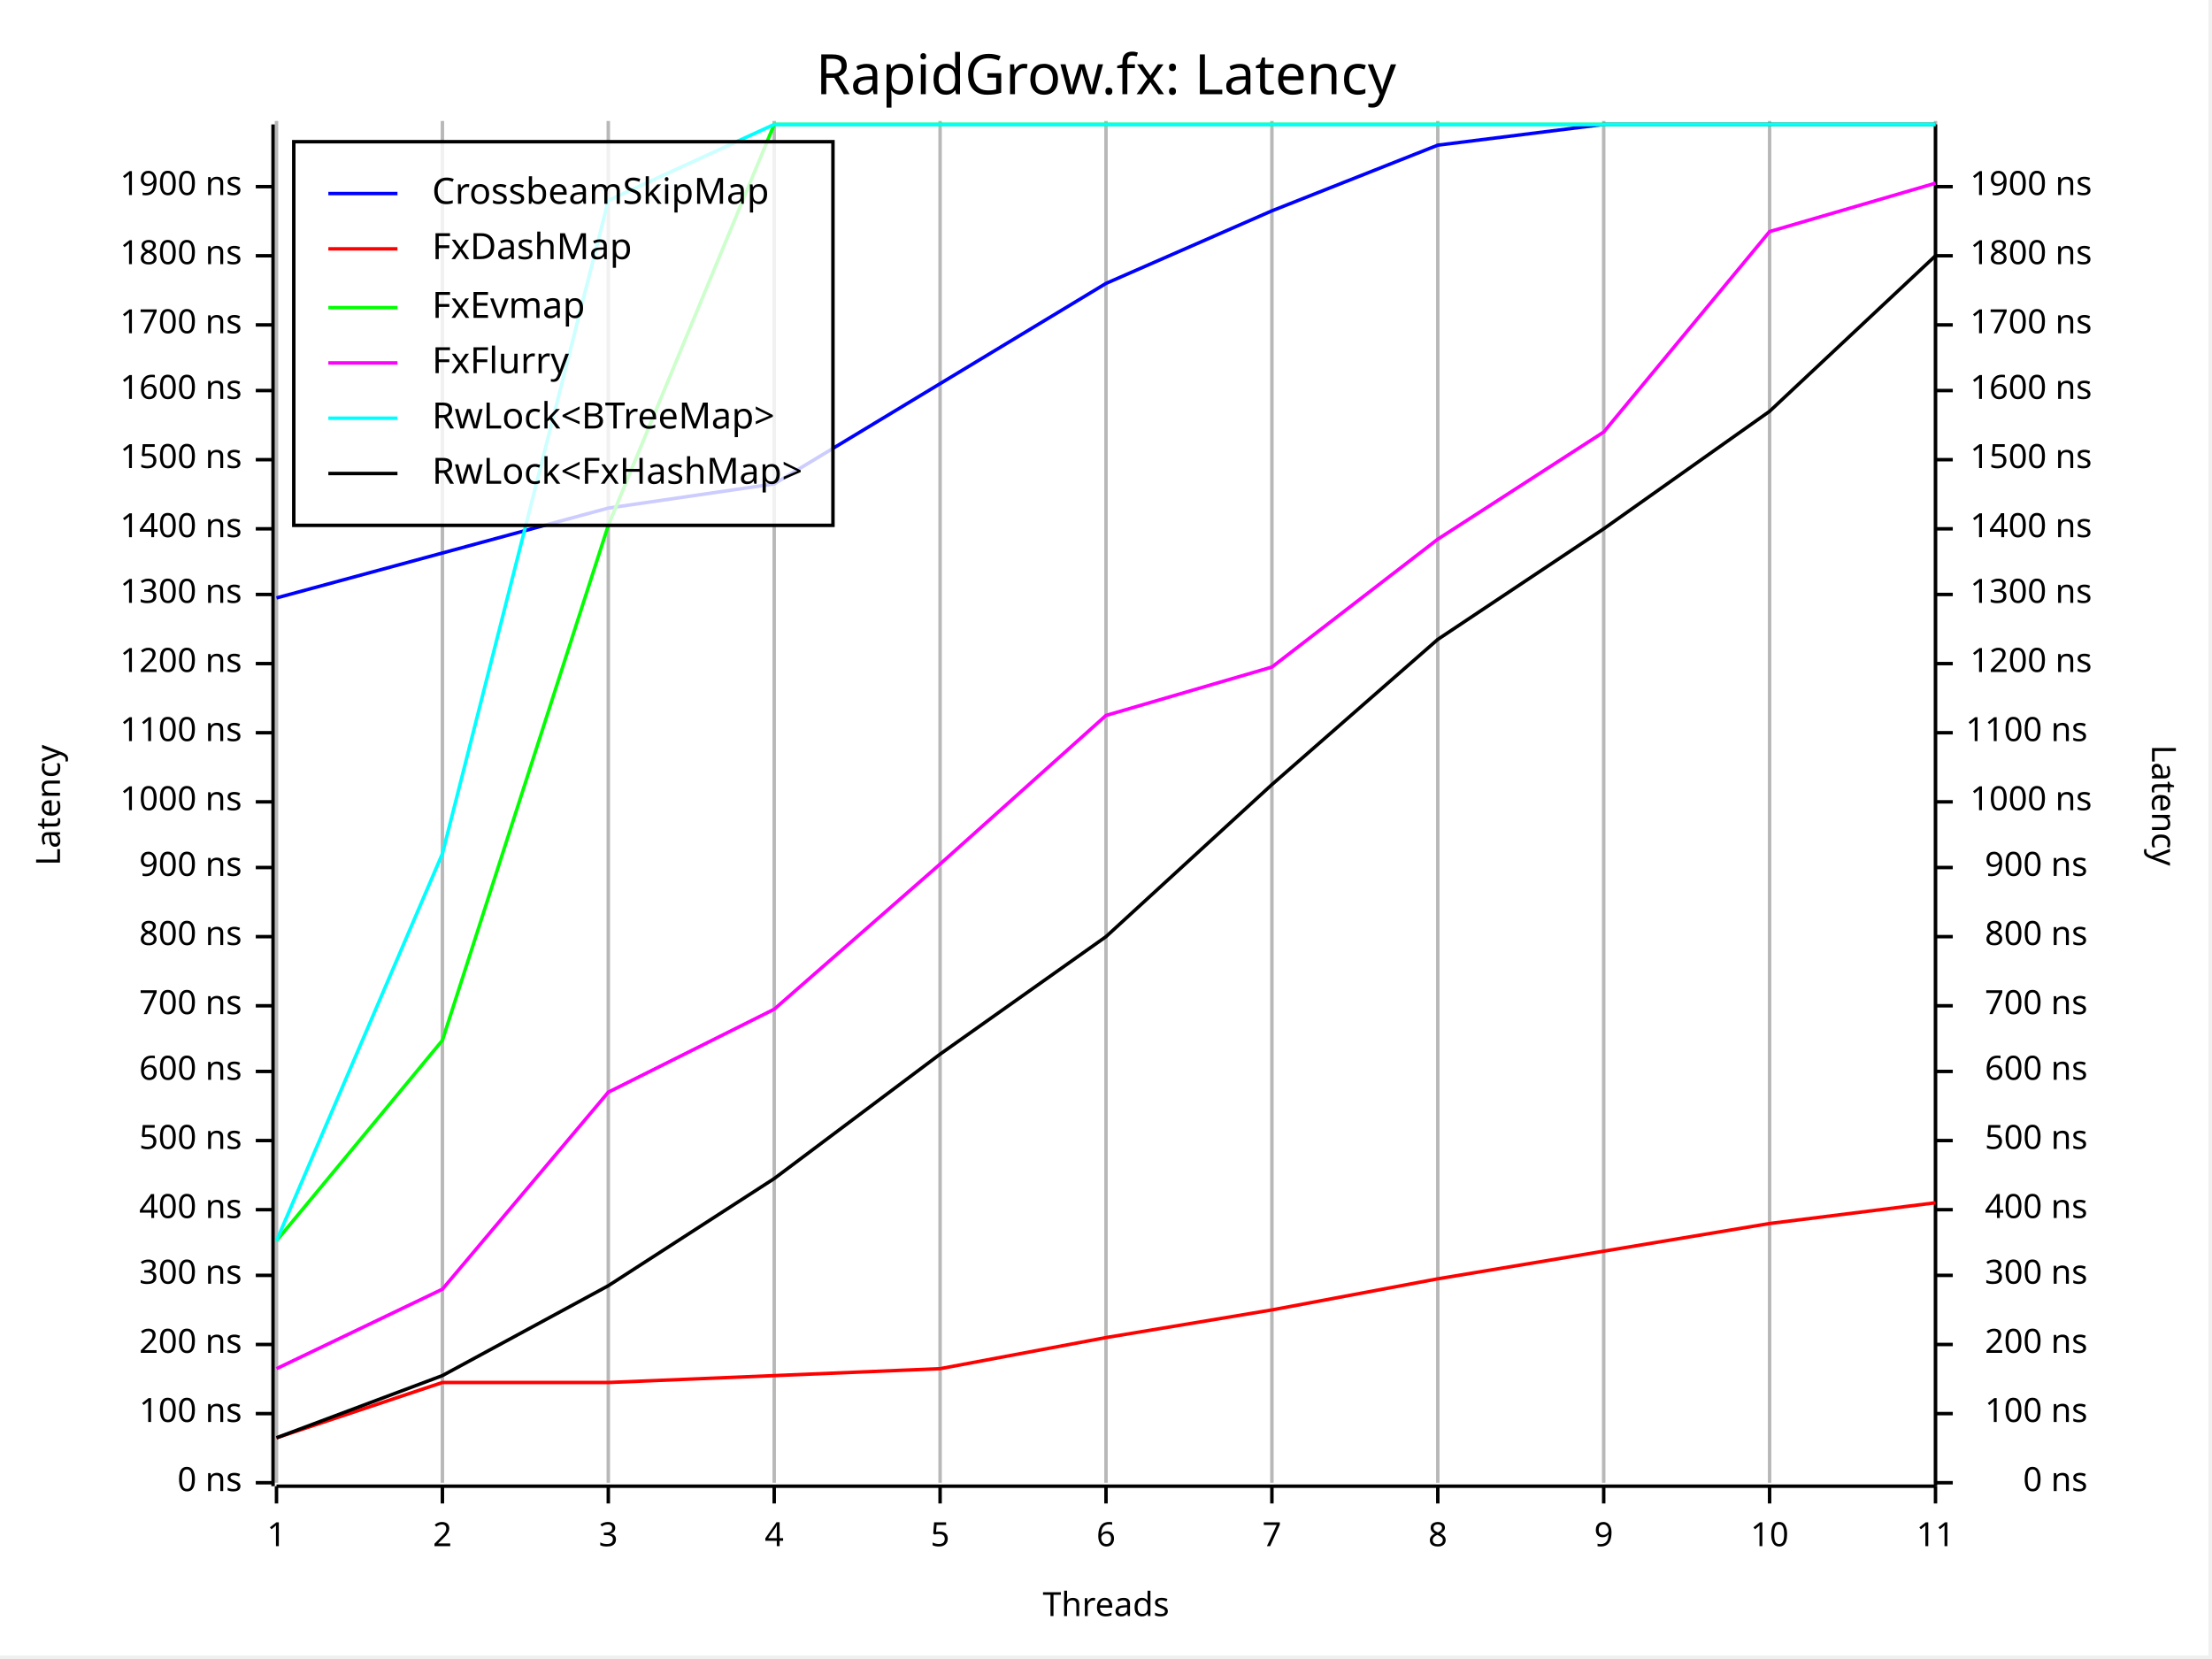
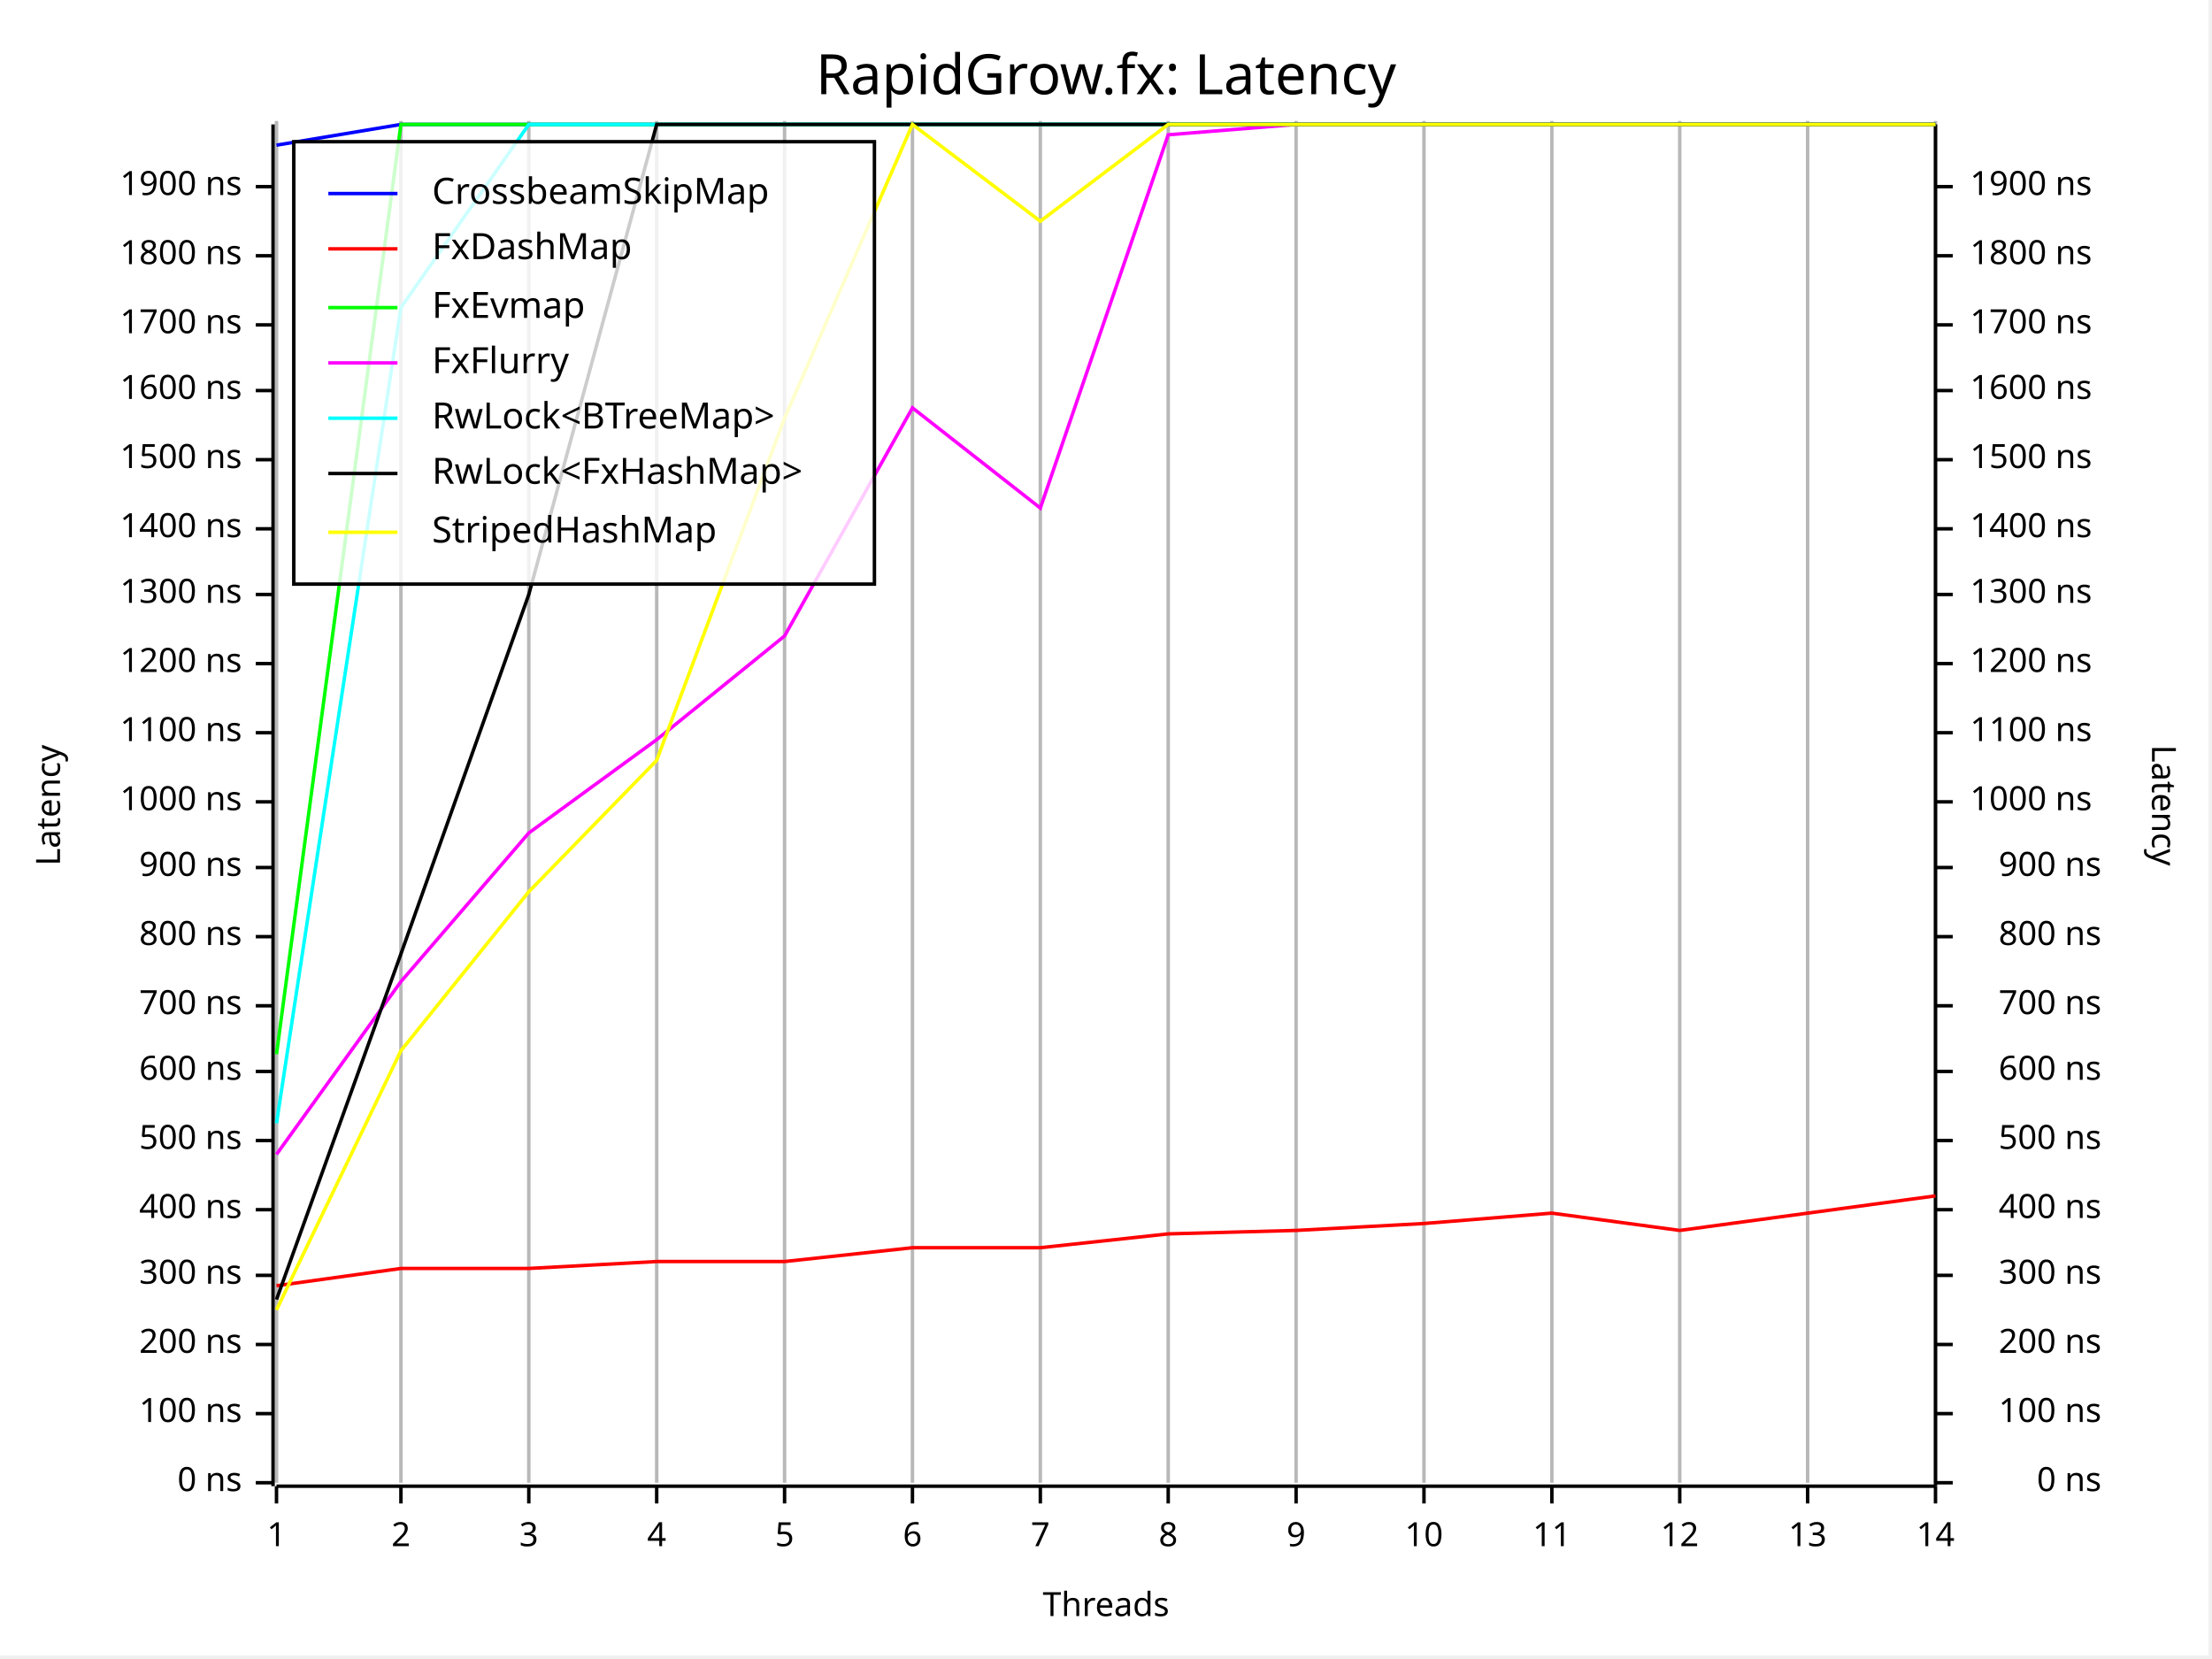
<svg xmlns="http://www.w3.org/2000/svg" width="640" height="480" viewBox="0 0 640 480">
  <rect x="0" y="0" width="639" height="479" opacity="1" fill="#FFFFFF" stroke="none" />
  <text x="320" y="15" dy="0.76em" text-anchor="middle" font-family="Fira Code" font-size="16.129" opacity="1" fill="#000000">
RapidGrow.fx: Latency
</text>
  <line opacity="0.1" stroke="#000000" stroke-width="1" x1="80" y1="429" x2="80" y2="35" />
-   <line opacity="0.1" stroke="#000000" stroke-width="1" x1="128" y1="429" x2="128" y2="35" />
-   <line opacity="0.1" stroke="#000000" stroke-width="1" x1="176" y1="429" x2="176" y2="35" />
-   <line opacity="0.1" stroke="#000000" stroke-width="1" x1="224" y1="429" x2="224" y2="35" />
-   <line opacity="0.1" stroke="#000000" stroke-width="1" x1="272" y1="429" x2="272" y2="35" />
-   <line opacity="0.1" stroke="#000000" stroke-width="1" x1="320" y1="429" x2="320" y2="35" />
-   <line opacity="0.1" stroke="#000000" stroke-width="1" x1="368" y1="429" x2="368" y2="35" />
-   <line opacity="0.1" stroke="#000000" stroke-width="1" x1="416" y1="429" x2="416" y2="35" />
-   <line opacity="0.1" stroke="#000000" stroke-width="1" x1="464" y1="429" x2="464" y2="35" />
-   <line opacity="0.1" stroke="#000000" stroke-width="1" x1="512" y1="429" x2="512" y2="35" />
+   <line opacity="0.1" stroke="#000000" stroke-width="1" x1="116" y1="429" x2="116" y2="35" />
+   <line opacity="0.1" stroke="#000000" stroke-width="1" x1="153" y1="429" x2="153" y2="35" />
+   <line opacity="0.1" stroke="#000000" stroke-width="1" x1="190" y1="429" x2="190" y2="35" />
+   <line opacity="0.1" stroke="#000000" stroke-width="1" x1="227" y1="429" x2="227" y2="35" />
+   <line opacity="0.1" stroke="#000000" stroke-width="1" x1="264" y1="429" x2="264" y2="35" />
+   <line opacity="0.1" stroke="#000000" stroke-width="1" x1="301" y1="429" x2="301" y2="35" />
+   <line opacity="0.1" stroke="#000000" stroke-width="1" x1="338" y1="429" x2="338" y2="35" />
+   <line opacity="0.1" stroke="#000000" stroke-width="1" x1="375" y1="429" x2="375" y2="35" />
+   <line opacity="0.1" stroke="#000000" stroke-width="1" x1="412" y1="429" x2="412" y2="35" />
+   <line opacity="0.1" stroke="#000000" stroke-width="1" x1="449" y1="429" x2="449" y2="35" />
+   <line opacity="0.1" stroke="#000000" stroke-width="1" x1="486" y1="429" x2="486" y2="35" />
+   <line opacity="0.1" stroke="#000000" stroke-width="1" x1="523" y1="429" x2="523" y2="35" />
  <line opacity="0.1" stroke="#000000" stroke-width="1" x1="560" y1="429" x2="560" y2="35" />
  <text x="10" y="233" dy="0.76em" text-anchor="middle" font-family="sans-serif" font-size="9.677" opacity="1" fill="#000000" transform="rotate(270, 10, 233)">
Latency
</text>
  <text x="320" y="470" dy="-0.5ex" text-anchor="middle" font-family="sans-serif" font-size="9.677" opacity="1" fill="#000000">
Threads
</text>
  <text x="630" y="233" dy="0.76em" text-anchor="middle" font-family="sans-serif" font-size="9.677" opacity="1" fill="#000000" transform="rotate(90, 630, 233)">
Latency
</text>
  <line opacity="0.2" stroke="#000000" stroke-width="1" x1="80" y1="429" x2="80" y2="35" />
-   <line opacity="0.2" stroke="#000000" stroke-width="1" x1="128" y1="429" x2="128" y2="35" />
-   <line opacity="0.2" stroke="#000000" stroke-width="1" x1="176" y1="429" x2="176" y2="35" />
-   <line opacity="0.2" stroke="#000000" stroke-width="1" x1="224" y1="429" x2="224" y2="35" />
-   <line opacity="0.2" stroke="#000000" stroke-width="1" x1="272" y1="429" x2="272" y2="35" />
-   <line opacity="0.2" stroke="#000000" stroke-width="1" x1="320" y1="429" x2="320" y2="35" />
-   <line opacity="0.2" stroke="#000000" stroke-width="1" x1="368" y1="429" x2="368" y2="35" />
-   <line opacity="0.2" stroke="#000000" stroke-width="1" x1="416" y1="429" x2="416" y2="35" />
-   <line opacity="0.2" stroke="#000000" stroke-width="1" x1="464" y1="429" x2="464" y2="35" />
-   <line opacity="0.2" stroke="#000000" stroke-width="1" x1="512" y1="429" x2="512" y2="35" />
+   <line opacity="0.2" stroke="#000000" stroke-width="1" x1="116" y1="429" x2="116" y2="35" />
+   <line opacity="0.2" stroke="#000000" stroke-width="1" x1="153" y1="429" x2="153" y2="35" />
+   <line opacity="0.2" stroke="#000000" stroke-width="1" x1="190" y1="429" x2="190" y2="35" />
+   <line opacity="0.2" stroke="#000000" stroke-width="1" x1="227" y1="429" x2="227" y2="35" />
+   <line opacity="0.2" stroke="#000000" stroke-width="1" x1="264" y1="429" x2="264" y2="35" />
+   <line opacity="0.2" stroke="#000000" stroke-width="1" x1="301" y1="429" x2="301" y2="35" />
+   <line opacity="0.2" stroke="#000000" stroke-width="1" x1="338" y1="429" x2="338" y2="35" />
+   <line opacity="0.2" stroke="#000000" stroke-width="1" x1="375" y1="429" x2="375" y2="35" />
+   <line opacity="0.2" stroke="#000000" stroke-width="1" x1="412" y1="429" x2="412" y2="35" />
+   <line opacity="0.2" stroke="#000000" stroke-width="1" x1="449" y1="429" x2="449" y2="35" />
+   <line opacity="0.2" stroke="#000000" stroke-width="1" x1="486" y1="429" x2="486" y2="35" />
+   <line opacity="0.2" stroke="#000000" stroke-width="1" x1="523" y1="429" x2="523" y2="35" />
  <line opacity="0.2" stroke="#000000" stroke-width="1" x1="560" y1="429" x2="560" y2="35" />
  <polyline fill="none" opacity="1" stroke="#000000" stroke-width="1" points="79,36 79,430 " />
  <text x="70" y="429" dy="0.5ex" text-anchor="end" font-family="sans-serif" font-size="9.677" opacity="1" fill="#000000">
0 ns
</text>
  <polyline fill="none" opacity="1" stroke="#000000" stroke-width="1" points="74,429 79,429 " />
  <text x="70" y="409" dy="0.5ex" text-anchor="end" font-family="sans-serif" font-size="9.677" opacity="1" fill="#000000">
100 ns
</text>
  <polyline fill="none" opacity="1" stroke="#000000" stroke-width="1" points="74,409 79,409 " />
  <text x="70" y="389" dy="0.5ex" text-anchor="end" font-family="sans-serif" font-size="9.677" opacity="1" fill="#000000">
200 ns
</text>
  <polyline fill="none" opacity="1" stroke="#000000" stroke-width="1" points="74,389 79,389 " />
  <text x="70" y="369" dy="0.5ex" text-anchor="end" font-family="sans-serif" font-size="9.677" opacity="1" fill="#000000">
300 ns
</text>
  <polyline fill="none" opacity="1" stroke="#000000" stroke-width="1" points="74,369 79,369 " />
  <text x="70" y="350" dy="0.5ex" text-anchor="end" font-family="sans-serif" font-size="9.677" opacity="1" fill="#000000">
400 ns
</text>
  <polyline fill="none" opacity="1" stroke="#000000" stroke-width="1" points="74,350 79,350 " />
  <text x="70" y="330" dy="0.5ex" text-anchor="end" font-family="sans-serif" font-size="9.677" opacity="1" fill="#000000">
500 ns
</text>
  <polyline fill="none" opacity="1" stroke="#000000" stroke-width="1" points="74,330 79,330 " />
  <text x="70" y="310" dy="0.5ex" text-anchor="end" font-family="sans-serif" font-size="9.677" opacity="1" fill="#000000">
600 ns
</text>
  <polyline fill="none" opacity="1" stroke="#000000" stroke-width="1" points="74,310 79,310 " />
  <text x="70" y="291" dy="0.5ex" text-anchor="end" font-family="sans-serif" font-size="9.677" opacity="1" fill="#000000">
700 ns
</text>
  <polyline fill="none" opacity="1" stroke="#000000" stroke-width="1" points="74,291 79,291 " />
  <text x="70" y="271" dy="0.5ex" text-anchor="end" font-family="sans-serif" font-size="9.677" opacity="1" fill="#000000">
800 ns
</text>
  <polyline fill="none" opacity="1" stroke="#000000" stroke-width="1" points="74,271 79,271 " />
  <text x="70" y="251" dy="0.5ex" text-anchor="end" font-family="sans-serif" font-size="9.677" opacity="1" fill="#000000">
900 ns
</text>
  <polyline fill="none" opacity="1" stroke="#000000" stroke-width="1" points="74,251 79,251 " />
  <text x="70" y="232" dy="0.5ex" text-anchor="end" font-family="sans-serif" font-size="9.677" opacity="1" fill="#000000">
1000 ns
</text>
  <polyline fill="none" opacity="1" stroke="#000000" stroke-width="1" points="74,232 79,232 " />
  <text x="70" y="212" dy="0.5ex" text-anchor="end" font-family="sans-serif" font-size="9.677" opacity="1" fill="#000000">
1100 ns
</text>
  <polyline fill="none" opacity="1" stroke="#000000" stroke-width="1" points="74,212 79,212 " />
  <text x="70" y="192" dy="0.5ex" text-anchor="end" font-family="sans-serif" font-size="9.677" opacity="1" fill="#000000">
1200 ns
</text>
  <polyline fill="none" opacity="1" stroke="#000000" stroke-width="1" points="74,192 79,192 " />
  <text x="70" y="172" dy="0.5ex" text-anchor="end" font-family="sans-serif" font-size="9.677" opacity="1" fill="#000000">
1300 ns
</text>
  <polyline fill="none" opacity="1" stroke="#000000" stroke-width="1" points="74,172 79,172 " />
  <text x="70" y="153" dy="0.5ex" text-anchor="end" font-family="sans-serif" font-size="9.677" opacity="1" fill="#000000">
1400 ns
</text>
  <polyline fill="none" opacity="1" stroke="#000000" stroke-width="1" points="74,153 79,153 " />
  <text x="70" y="133" dy="0.5ex" text-anchor="end" font-family="sans-serif" font-size="9.677" opacity="1" fill="#000000">
1500 ns
</text>
  <polyline fill="none" opacity="1" stroke="#000000" stroke-width="1" points="74,133 79,133 " />
  <text x="70" y="113" dy="0.5ex" text-anchor="end" font-family="sans-serif" font-size="9.677" opacity="1" fill="#000000">
1600 ns
</text>
  <polyline fill="none" opacity="1" stroke="#000000" stroke-width="1" points="74,113 79,113 " />
  <text x="70" y="94" dy="0.5ex" text-anchor="end" font-family="sans-serif" font-size="9.677" opacity="1" fill="#000000">
1700 ns
</text>
  <polyline fill="none" opacity="1" stroke="#000000" stroke-width="1" points="74,94 79,94 " />
  <text x="70" y="74" dy="0.5ex" text-anchor="end" font-family="sans-serif" font-size="9.677" opacity="1" fill="#000000">
1800 ns
</text>
  <polyline fill="none" opacity="1" stroke="#000000" stroke-width="1" points="74,74 79,74 " />
  <text x="70" y="54" dy="0.5ex" text-anchor="end" font-family="sans-serif" font-size="9.677" opacity="1" fill="#000000">
1900 ns
</text>
  <polyline fill="none" opacity="1" stroke="#000000" stroke-width="1" points="74,54 79,54 " />
  <polyline fill="none" opacity="1" stroke="#000000" stroke-width="1" points="80,430 560,430 " />
  <text x="80" y="440" dy="0.76em" text-anchor="middle" font-family="sans-serif" font-size="9.677" opacity="1" fill="#000000">
1
</text>
  <polyline fill="none" opacity="1" stroke="#000000" stroke-width="1" points="80,430 80,435 " />
-   <text x="128" y="440" dy="0.76em" text-anchor="middle" font-family="sans-serif" font-size="9.677" opacity="1" fill="#000000">
+   <text x="116" y="440" dy="0.76em" text-anchor="middle" font-family="sans-serif" font-size="9.677" opacity="1" fill="#000000">
2
</text>
-   <polyline fill="none" opacity="1" stroke="#000000" stroke-width="1" points="128,430 128,435 " />
-   <text x="176" y="440" dy="0.76em" text-anchor="middle" font-family="sans-serif" font-size="9.677" opacity="1" fill="#000000">
+   <polyline fill="none" opacity="1" stroke="#000000" stroke-width="1" points="116,430 116,435 " />
+   <text x="153" y="440" dy="0.76em" text-anchor="middle" font-family="sans-serif" font-size="9.677" opacity="1" fill="#000000">
3
</text>
-   <polyline fill="none" opacity="1" stroke="#000000" stroke-width="1" points="176,430 176,435 " />
-   <text x="224" y="440" dy="0.76em" text-anchor="middle" font-family="sans-serif" font-size="9.677" opacity="1" fill="#000000">
+   <polyline fill="none" opacity="1" stroke="#000000" stroke-width="1" points="153,430 153,435 " />
+   <text x="190" y="440" dy="0.76em" text-anchor="middle" font-family="sans-serif" font-size="9.677" opacity="1" fill="#000000">
4
</text>
-   <polyline fill="none" opacity="1" stroke="#000000" stroke-width="1" points="224,430 224,435 " />
-   <text x="272" y="440" dy="0.76em" text-anchor="middle" font-family="sans-serif" font-size="9.677" opacity="1" fill="#000000">
+   <polyline fill="none" opacity="1" stroke="#000000" stroke-width="1" points="190,430 190,435 " />
+   <text x="227" y="440" dy="0.76em" text-anchor="middle" font-family="sans-serif" font-size="9.677" opacity="1" fill="#000000">
5
</text>
-   <polyline fill="none" opacity="1" stroke="#000000" stroke-width="1" points="272,430 272,435 " />
-   <text x="320" y="440" dy="0.76em" text-anchor="middle" font-family="sans-serif" font-size="9.677" opacity="1" fill="#000000">
+   <polyline fill="none" opacity="1" stroke="#000000" stroke-width="1" points="227,430 227,435 " />
+   <text x="264" y="440" dy="0.76em" text-anchor="middle" font-family="sans-serif" font-size="9.677" opacity="1" fill="#000000">
6
</text>
-   <polyline fill="none" opacity="1" stroke="#000000" stroke-width="1" points="320,430 320,435 " />
-   <text x="368" y="440" dy="0.76em" text-anchor="middle" font-family="sans-serif" font-size="9.677" opacity="1" fill="#000000">
+   <polyline fill="none" opacity="1" stroke="#000000" stroke-width="1" points="264,430 264,435 " />
+   <text x="301" y="440" dy="0.76em" text-anchor="middle" font-family="sans-serif" font-size="9.677" opacity="1" fill="#000000">
7
</text>
-   <polyline fill="none" opacity="1" stroke="#000000" stroke-width="1" points="368,430 368,435 " />
-   <text x="416" y="440" dy="0.76em" text-anchor="middle" font-family="sans-serif" font-size="9.677" opacity="1" fill="#000000">
+   <polyline fill="none" opacity="1" stroke="#000000" stroke-width="1" points="301,430 301,435 " />
+   <text x="338" y="440" dy="0.76em" text-anchor="middle" font-family="sans-serif" font-size="9.677" opacity="1" fill="#000000">
8
</text>
-   <polyline fill="none" opacity="1" stroke="#000000" stroke-width="1" points="416,430 416,435 " />
-   <text x="464" y="440" dy="0.76em" text-anchor="middle" font-family="sans-serif" font-size="9.677" opacity="1" fill="#000000">
+   <polyline fill="none" opacity="1" stroke="#000000" stroke-width="1" points="338,430 338,435 " />
+   <text x="375" y="440" dy="0.76em" text-anchor="middle" font-family="sans-serif" font-size="9.677" opacity="1" fill="#000000">
9
</text>
-   <polyline fill="none" opacity="1" stroke="#000000" stroke-width="1" points="464,430 464,435 " />
-   <text x="512" y="440" dy="0.76em" text-anchor="middle" font-family="sans-serif" font-size="9.677" opacity="1" fill="#000000">
+   <polyline fill="none" opacity="1" stroke="#000000" stroke-width="1" points="375,430 375,435 " />
+   <text x="412" y="440" dy="0.76em" text-anchor="middle" font-family="sans-serif" font-size="9.677" opacity="1" fill="#000000">
10
</text>
-   <polyline fill="none" opacity="1" stroke="#000000" stroke-width="1" points="512,430 512,435 " />
+   <polyline fill="none" opacity="1" stroke="#000000" stroke-width="1" points="412,430 412,435 " />
+   <text x="449" y="440" dy="0.76em" text-anchor="middle" font-family="sans-serif" font-size="9.677" opacity="1" fill="#000000">
+ 11
+ </text>
+   <polyline fill="none" opacity="1" stroke="#000000" stroke-width="1" points="449,430 449,435 " />
+   <text x="486" y="440" dy="0.76em" text-anchor="middle" font-family="sans-serif" font-size="9.677" opacity="1" fill="#000000">
+ 12
+ </text>
+   <polyline fill="none" opacity="1" stroke="#000000" stroke-width="1" points="486,430 486,435 " />
+   <text x="523" y="440" dy="0.76em" text-anchor="middle" font-family="sans-serif" font-size="9.677" opacity="1" fill="#000000">
+ 13
+ </text>
+   <polyline fill="none" opacity="1" stroke="#000000" stroke-width="1" points="523,430 523,435 " />
  <text x="560" y="440" dy="0.76em" text-anchor="middle" font-family="sans-serif" font-size="9.677" opacity="1" fill="#000000">
- 11
+ 14
</text>
  <polyline fill="none" opacity="1" stroke="#000000" stroke-width="1" points="560,430 560,435 " />
  <polyline fill="none" opacity="1" stroke="#000000" stroke-width="1" points="560,36 560,430 " />
-   <text x="604" y="429" dy="0.5ex" text-anchor="end" font-family="sans-serif" font-size="9.677" opacity="1" fill="#000000">
+   <text x="608" y="429" dy="0.5ex" text-anchor="end" font-family="sans-serif" font-size="9.677" opacity="1" fill="#000000">
0 ns
</text>
  <polyline fill="none" opacity="1" stroke="#000000" stroke-width="1" points="560,429 565,429 " />
-   <text x="604" y="409" dy="0.5ex" text-anchor="end" font-family="sans-serif" font-size="9.677" opacity="1" fill="#000000">
+   <text x="608" y="409" dy="0.5ex" text-anchor="end" font-family="sans-serif" font-size="9.677" opacity="1" fill="#000000">
100 ns
</text>
  <polyline fill="none" opacity="1" stroke="#000000" stroke-width="1" points="560,409 565,409 " />
-   <text x="604" y="389" dy="0.5ex" text-anchor="end" font-family="sans-serif" font-size="9.677" opacity="1" fill="#000000">
+   <text x="608" y="389" dy="0.5ex" text-anchor="end" font-family="sans-serif" font-size="9.677" opacity="1" fill="#000000">
200 ns
</text>
  <polyline fill="none" opacity="1" stroke="#000000" stroke-width="1" points="560,389 565,389 " />
-   <text x="604" y="369" dy="0.5ex" text-anchor="end" font-family="sans-serif" font-size="9.677" opacity="1" fill="#000000">
+   <text x="608" y="369" dy="0.5ex" text-anchor="end" font-family="sans-serif" font-size="9.677" opacity="1" fill="#000000">
300 ns
</text>
  <polyline fill="none" opacity="1" stroke="#000000" stroke-width="1" points="560,369 565,369 " />
-   <text x="604" y="350" dy="0.5ex" text-anchor="end" font-family="sans-serif" font-size="9.677" opacity="1" fill="#000000">
+   <text x="608" y="350" dy="0.5ex" text-anchor="end" font-family="sans-serif" font-size="9.677" opacity="1" fill="#000000">
400 ns
</text>
  <polyline fill="none" opacity="1" stroke="#000000" stroke-width="1" points="560,350 565,350 " />
-   <text x="604" y="330" dy="0.5ex" text-anchor="end" font-family="sans-serif" font-size="9.677" opacity="1" fill="#000000">
+   <text x="608" y="330" dy="0.5ex" text-anchor="end" font-family="sans-serif" font-size="9.677" opacity="1" fill="#000000">
500 ns
</text>
  <polyline fill="none" opacity="1" stroke="#000000" stroke-width="1" points="560,330 565,330 " />
-   <text x="604" y="310" dy="0.5ex" text-anchor="end" font-family="sans-serif" font-size="9.677" opacity="1" fill="#000000">
+   <text x="608" y="310" dy="0.5ex" text-anchor="end" font-family="sans-serif" font-size="9.677" opacity="1" fill="#000000">
600 ns
</text>
  <polyline fill="none" opacity="1" stroke="#000000" stroke-width="1" points="560,310 565,310 " />
-   <text x="604" y="291" dy="0.5ex" text-anchor="end" font-family="sans-serif" font-size="9.677" opacity="1" fill="#000000">
+   <text x="608" y="291" dy="0.5ex" text-anchor="end" font-family="sans-serif" font-size="9.677" opacity="1" fill="#000000">
700 ns
</text>
  <polyline fill="none" opacity="1" stroke="#000000" stroke-width="1" points="560,291 565,291 " />
-   <text x="604" y="271" dy="0.5ex" text-anchor="end" font-family="sans-serif" font-size="9.677" opacity="1" fill="#000000">
+   <text x="608" y="271" dy="0.5ex" text-anchor="end" font-family="sans-serif" font-size="9.677" opacity="1" fill="#000000">
800 ns
</text>
  <polyline fill="none" opacity="1" stroke="#000000" stroke-width="1" points="560,271 565,271 " />
-   <text x="604" y="251" dy="0.5ex" text-anchor="end" font-family="sans-serif" font-size="9.677" opacity="1" fill="#000000">
+   <text x="608" y="251" dy="0.5ex" text-anchor="end" font-family="sans-serif" font-size="9.677" opacity="1" fill="#000000">
900 ns
</text>
  <polyline fill="none" opacity="1" stroke="#000000" stroke-width="1" points="560,251 565,251 " />
  <text x="570" y="232" dy="0.5ex" text-anchor="start" font-family="sans-serif" font-size="9.677" opacity="1" fill="#000000">
1000 ns
</text>
  <polyline fill="none" opacity="1" stroke="#000000" stroke-width="1" points="560,232 565,232 " />
-   <text x="604" y="212" dy="0.5ex" text-anchor="end" font-family="sans-serif" font-size="9.677" opacity="1" fill="#000000">
+   <text x="570" y="212" dy="0.5ex" text-anchor="start" font-family="sans-serif" font-size="9.677" opacity="1" fill="#000000">
1100 ns
</text>
  <polyline fill="none" opacity="1" stroke="#000000" stroke-width="1" points="560,212 565,212 " />
  <text x="570" y="192" dy="0.5ex" text-anchor="start" font-family="sans-serif" font-size="9.677" opacity="1" fill="#000000">
1200 ns
</text>
  <polyline fill="none" opacity="1" stroke="#000000" stroke-width="1" points="560,192 565,192 " />
  <text x="570" y="172" dy="0.5ex" text-anchor="start" font-family="sans-serif" font-size="9.677" opacity="1" fill="#000000">
1300 ns
</text>
  <polyline fill="none" opacity="1" stroke="#000000" stroke-width="1" points="560,172 565,172 " />
  <text x="570" y="153" dy="0.5ex" text-anchor="start" font-family="sans-serif" font-size="9.677" opacity="1" fill="#000000">
1400 ns
</text>
  <polyline fill="none" opacity="1" stroke="#000000" stroke-width="1" points="560,153 565,153 " />
  <text x="570" y="133" dy="0.5ex" text-anchor="start" font-family="sans-serif" font-size="9.677" opacity="1" fill="#000000">
1500 ns
</text>
  <polyline fill="none" opacity="1" stroke="#000000" stroke-width="1" points="560,133 565,133 " />
  <text x="570" y="113" dy="0.5ex" text-anchor="start" font-family="sans-serif" font-size="9.677" opacity="1" fill="#000000">
1600 ns
</text>
  <polyline fill="none" opacity="1" stroke="#000000" stroke-width="1" points="560,113 565,113 " />
  <text x="570" y="94" dy="0.5ex" text-anchor="start" font-family="sans-serif" font-size="9.677" opacity="1" fill="#000000">
1700 ns
</text>
  <polyline fill="none" opacity="1" stroke="#000000" stroke-width="1" points="560,94 565,94 " />
  <text x="570" y="74" dy="0.5ex" text-anchor="start" font-family="sans-serif" font-size="9.677" opacity="1" fill="#000000">
1800 ns
</text>
  <polyline fill="none" opacity="1" stroke="#000000" stroke-width="1" points="560,74 565,74 " />
  <text x="570" y="54" dy="0.5ex" text-anchor="start" font-family="sans-serif" font-size="9.677" opacity="1" fill="#000000">
1900 ns
</text>
  <polyline fill="none" opacity="1" stroke="#000000" stroke-width="1" points="560,54 565,54 " />
-   <polyline fill="none" opacity="1" stroke="#0000FF" stroke-width="1" points="80,173 128,160 176,147 224,140 272,111 320,82 368,61 416,42 464,36 512,36 560,36 " />
-   <polyline fill="none" opacity="1" stroke="#FF0000" stroke-width="1" points="80,416 128,400 176,400 224,398 272,396 320,387 368,379 416,370 464,362 512,354 560,348 " />
-   <polyline fill="none" opacity="1" stroke="#00FF00" stroke-width="1" points="80,359 128,301 176,152 224,36 272,36 320,36 368,36 416,36 464,36 512,36 560,36 " />
-   <polyline fill="none" opacity="1" stroke="#FF00FF" stroke-width="1" points="80,396 128,373 176,316 224,292 272,250 320,207 368,193 416,156 464,125 512,67 560,53 " />
-   <polyline fill="none" opacity="1" stroke="#00FFFF" stroke-width="1" points="80,359 128,247 176,58 224,36 272,36 320,36 368,36 416,36 464,36 512,36 560,36 " />
-   <polyline fill="none" opacity="1" stroke="#000000" stroke-width="1" points="80,416 128,398 176,372 224,341 272,305 320,271 368,227 416,185 464,153 512,119 560,74 " />
-   <rect x="85" y="41" width="156" height="111" opacity="0.8" fill="#FFFFFF" stroke="none" />
-   <rect x="85" y="41" width="156" height="111" opacity="1" fill="none" stroke="#000000" />
+   <polyline fill="none" opacity="1" stroke="#0000FF" stroke-width="1" points="80,42 116,36 153,36 190,36 227,36 264,36 301,36 338,36 375,36 412,36 449,36 486,36 523,36 560,36 " />
+   <polyline fill="none" opacity="1" stroke="#FF0000" stroke-width="1" points="80,372 116,367 153,367 190,365 227,365 264,361 301,361 338,357 375,356 412,354 449,351 486,356 523,351 560,346 " />
+   <polyline fill="none" opacity="1" stroke="#00FF00" stroke-width="1" points="80,305 116,36 153,36 190,36 227,36 264,36 301,36 338,36 375,36 412,36 449,36 486,36 523,36 560,36 " />
+   <polyline fill="none" opacity="1" stroke="#FF00FF" stroke-width="1" points="80,334 116,284 153,241 190,214 227,184 264,118 301,147 338,39 375,36 412,36 449,36 486,36 523,36 560,36 " />
+   <polyline fill="none" opacity="1" stroke="#00FFFF" stroke-width="1" points="80,325 116,89 153,36 190,36 227,36 264,36 301,36 338,36 375,36 412,36 449,36 486,36 523,36 560,36 " />
+   <polyline fill="none" opacity="1" stroke="#000000" stroke-width="1" points="80,376 116,276 153,172 190,36 227,36 264,36 301,36 338,36 375,36 412,36 449,36 486,36 523,36 560,36 " />
+   <polyline fill="none" opacity="1" stroke="#FFFF00" stroke-width="1" points="80,379 116,304 153,258 190,220 227,121 264,36 301,64 338,36 375,36 412,36 449,36 486,36 523,36 560,36 " />
+   <rect x="85" y="41" width="168" height="128" opacity="0.8" fill="#FFFFFF" stroke="none" />
+   <rect x="85" y="41" width="168" height="128" opacity="1" fill="none" stroke="#000000" />
  <text x="125" y="51" dy="0.76em" text-anchor="start" font-family="Fira Code" font-size="10.484" opacity="1" fill="#000000">
CrossbeamSkipMap
</text>
  <text x="125" y="67" dy="0.76em" text-anchor="start" font-family="Fira Code" font-size="10.484" opacity="1" fill="#000000">
FxDashMap
</text>
  <text x="125" y="84" dy="0.76em" text-anchor="start" font-family="Fira Code" font-size="10.484" opacity="1" fill="#000000">
FxEvmap
</text>
  <text x="125" y="100" dy="0.76em" text-anchor="start" font-family="Fira Code" font-size="10.484" opacity="1" fill="#000000">
FxFlurry
</text>
  <text x="125" y="116" dy="0.76em" text-anchor="start" font-family="Fira Code" font-size="10.484" opacity="1" fill="#000000">
RwLock&lt;BTreeMap&gt;
</text>
  <text x="125" y="132" dy="0.76em" text-anchor="start" font-family="Fira Code" font-size="10.484" opacity="1" fill="#000000">
RwLock&lt;FxHashMap&gt;
+ </text>
+   <text x="125" y="149" dy="0.76em" text-anchor="start" font-family="Fira Code" font-size="10.484" opacity="1" fill="#000000">
+ StripedHashMap
</text>
  <polyline fill="none" opacity="1" stroke="#0000FF" stroke-width="1" points="95,56 115,56 " />
  <polyline fill="none" opacity="1" stroke="#FF0000" stroke-width="1" points="95,72 115,72 " />
  <polyline fill="none" opacity="1" stroke="#00FF00" stroke-width="1" points="95,89 115,89 " />
  <polyline fill="none" opacity="1" stroke="#FF00FF" stroke-width="1" points="95,105 115,105 " />
  <polyline fill="none" opacity="1" stroke="#00FFFF" stroke-width="1" points="95,121 115,121 " />
  <polyline fill="none" opacity="1" stroke="#000000" stroke-width="1" points="95,137 115,137 " />
+   <polyline fill="none" opacity="1" stroke="#FFFF00" stroke-width="1" points="95,154 115,154 " />
</svg>
